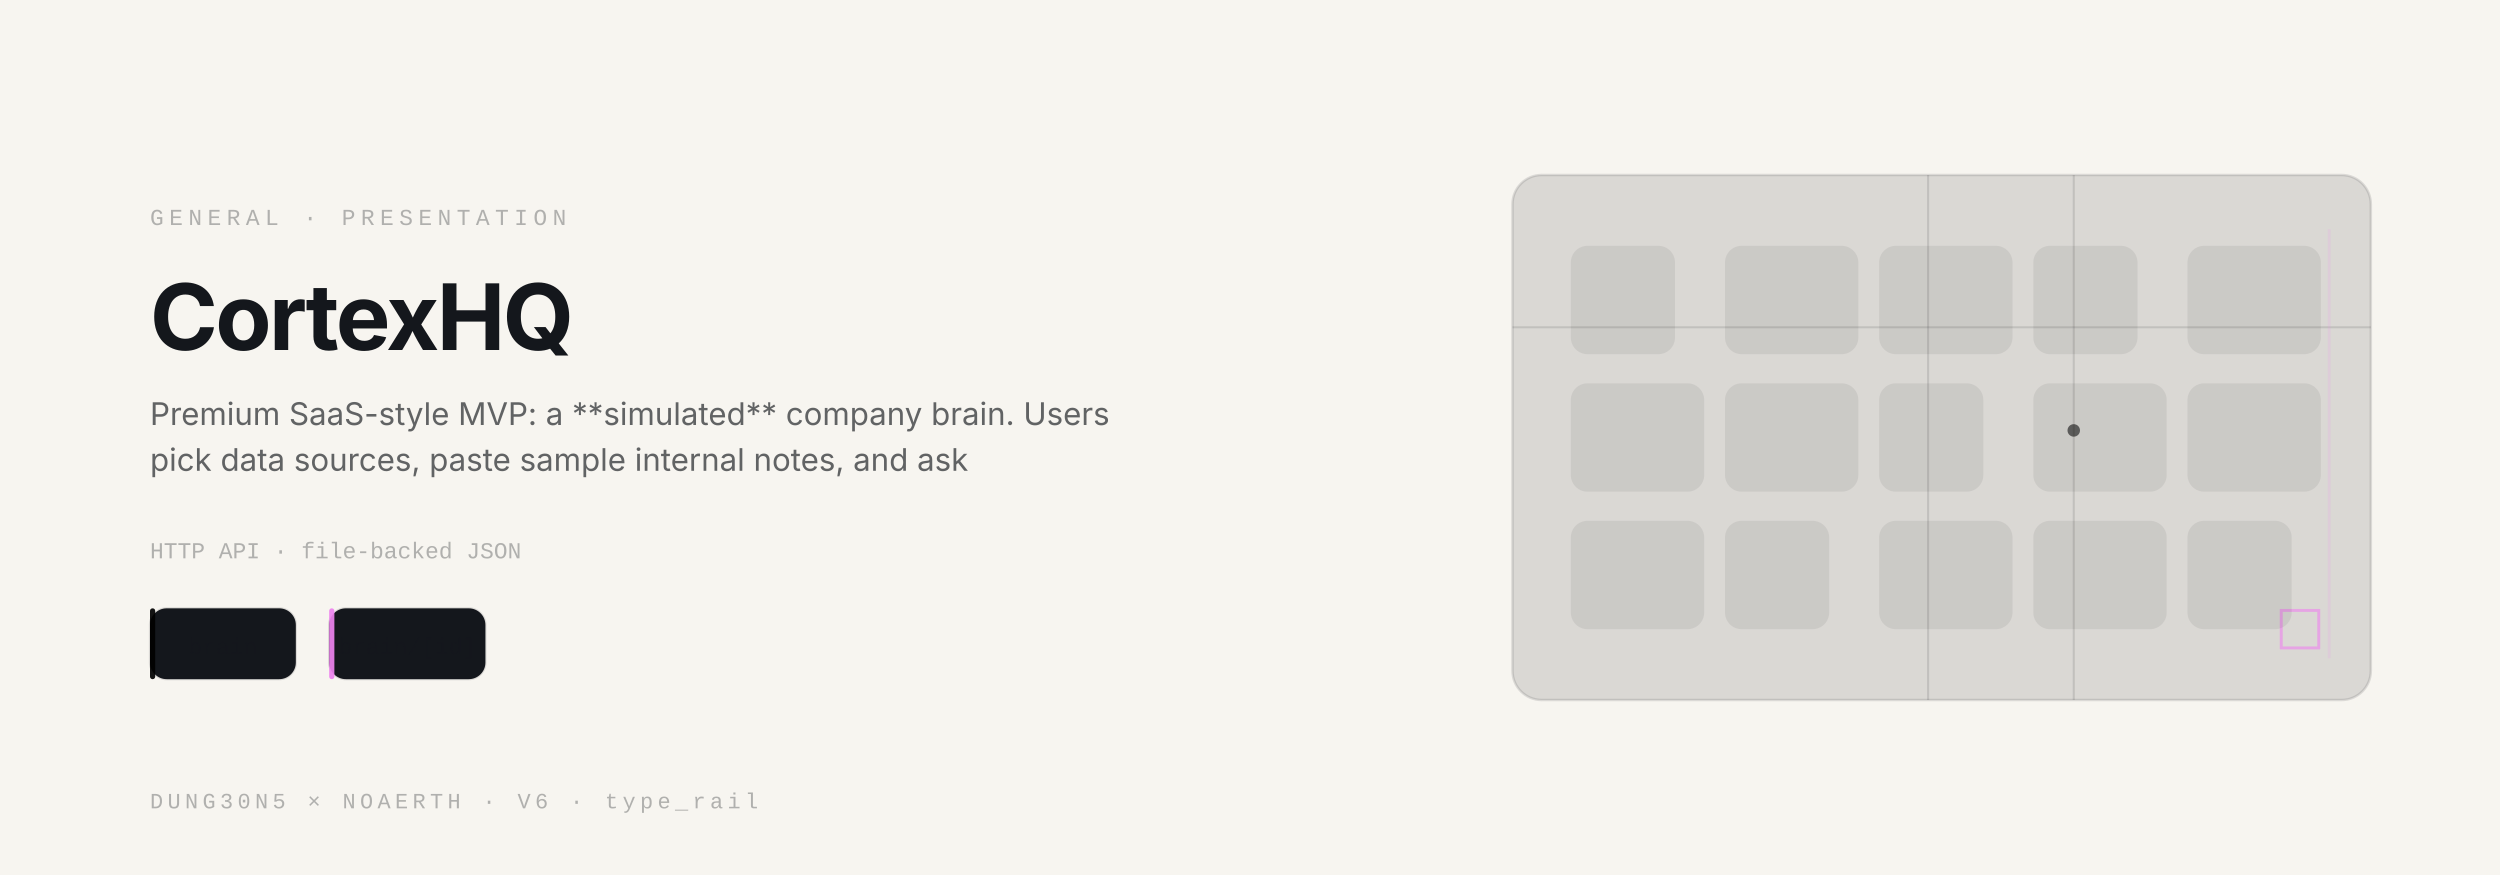
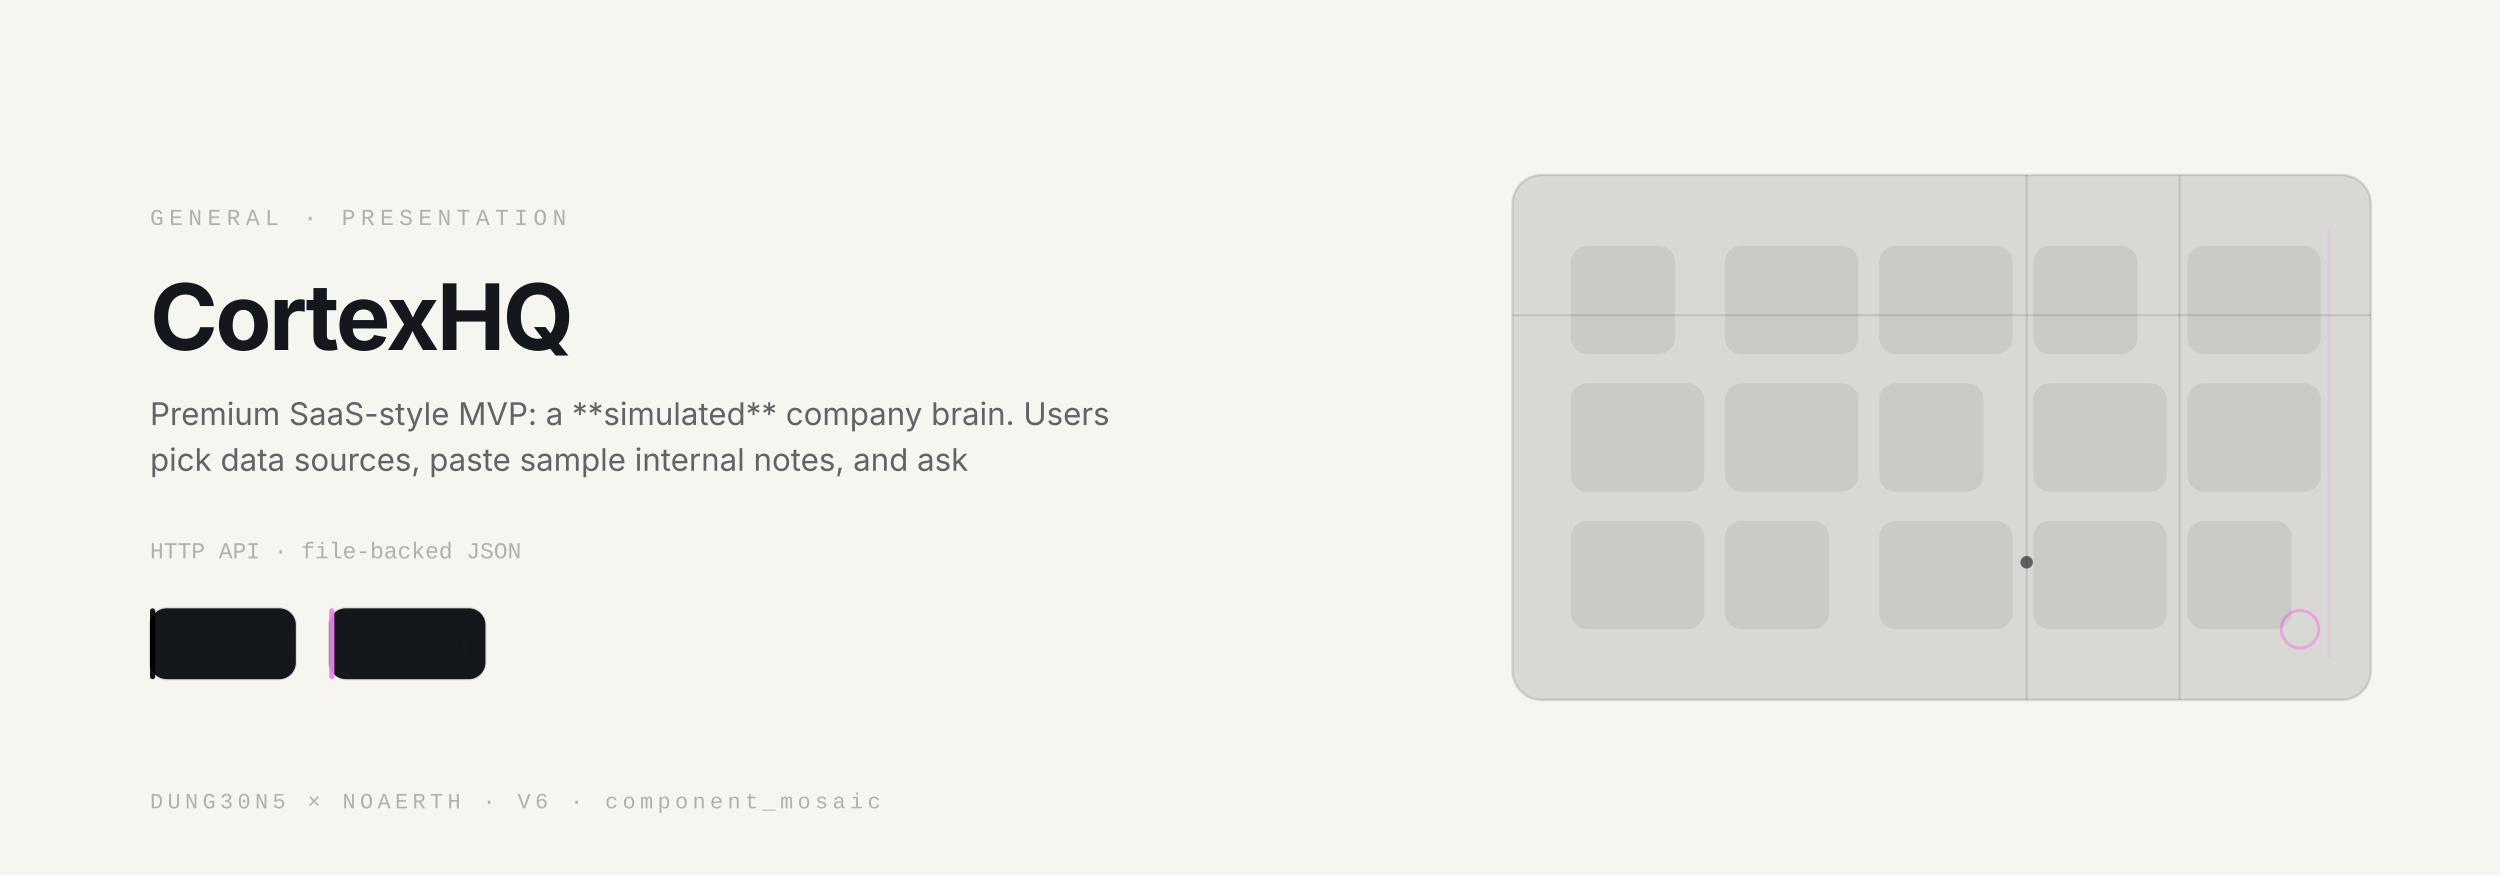
<svg xmlns="http://www.w3.org/2000/svg" viewBox="0 0 1200 420" width="1200" height="420" role="img" aria-label="CortexHQ: a composed grid assembles and a sweep resolves it">
  <rect width="1200" height="420" fill="#f7f5f0" />
  <text x="72" y="108" font-family="ui-monospace, SFMono-Regular, Menlo, Monaco, Consolas, 'Liberation Mono', monospace" font-size="11" letter-spacing="2.6" fill="#14171c4f">GENERAL · PRESENTATION</text>
  <text x="72" y="168" font-family="-apple-system, BlinkMacSystemFont, 'Segoe UI', Inter, Helvetica, Arial, sans-serif" font-size="44" font-weight="660" letter-spacing="-1.2" fill="#14171c">CortexHQ</text>
  <text x="72" y="204" font-family="-apple-system, BlinkMacSystemFont, 'Segoe UI', Inter, Helvetica, Arial, sans-serif" font-size="15" fill="#14171ca8">Premium SaaS-style MVP: a **simulated** company brain. Users</text>
  <text x="72" y="226" font-family="-apple-system, BlinkMacSystemFont, 'Segoe UI', Inter, Helvetica, Arial, sans-serif" font-size="15" fill="#14171ca8">pick data sources, paste sample internal notes, and ask</text>
  <text x="72" y="268" font-family="ui-monospace, SFMono-Regular, Menlo, Monaco, Consolas, 'Liberation Mono', monospace" font-size="11" fill="#14171c4f">HTTP API · file-backed JSON</text>
  <rect x="72.0" y="292.0" width="70.0" height="34.0" rx="8" fill="#14171c" stroke="#14171c1f" stroke-width="1.1" />
  <rect x="72.0" y="292.0" width="2.5" height="34.0" rx="1.2" fill="mint" opacity="0.92" />
  <text x="107.0" y="314" font-family="ui-monospace, SFMono-Regular, Menlo, Monaco, Consolas, 'Liberation Mono', monospace" font-size="11" fill="#14171c" fill-opacity="0.82" text-anchor="middle">brain</text>
  <rect x="158.0" y="292.0" width="75.0" height="34.0" rx="8" fill="#14171c" stroke="#14171c1f" stroke-width="1.1" />
  <rect x="158.0" y="292.0" width="2.5" height="34.0" rx="1.2" fill="violet" opacity="0.92" />
  <text x="195.5" y="314" font-family="ui-monospace, SFMono-Regular, Menlo, Monaco, Consolas, 'Liberation Mono', monospace" font-size="11" fill="#14171c" fill-opacity="0.82" text-anchor="middle">brain/[id]</text>
  <rect x="726.0" y="84.0" width="412.0" height="252.0" rx="14" fill="mint" fill-opacity="0.12" />
  <rect x="729.0" y="87.0" width="406.0" height="246.0" rx="12" fill="none" stroke="mint" stroke-width="1" stroke-opacity="0.18" />
  <rect x="726.0" y="84.0" width="412.0" height="252.0" rx="14" fill="none" stroke="#14171c1f" stroke-width="1.2" />
-   <line x1="995.4" y1="84.0" x2="995.4" y2="336.0" stroke="#14171c1f" stroke-width="1" />
-   <line x1="925.5" y1="84.0" x2="925.5" y2="336.0" stroke="#14171c1f" stroke-width="1" />
-   <line x1="726.0" y1="157.1" x2="1138.0" y2="157.1" stroke="#14171c1f" stroke-width="1" />
-   <circle cx="995.4" cy="206.6" r="3" fill="mint" opacity="0.55" />
+   <line x1="972.8" y1="84.0" x2="972.8" y2="336.0" stroke="#14171c1f" stroke-width="1" />
+   <line x1="1046.2" y1="84.0" x2="1046.2" y2="336.0" stroke="#14171c1f" stroke-width="1" />
+   <line x1="726.0" y1="151.3" x2="1138.0" y2="151.3" stroke="#14171c1f" stroke-width="1" />
+   <circle cx="972.8" cy="269.9" r="3" fill="mint" opacity="0.55" />
  <rect x="734.0" y="92.0" width="396.0" height="236.0" rx="12" fill="none" stroke="mint" stroke-width="1" stroke-opacity="0.22" />
-   <path d="M1095.0 293.0 h18 v18 h-18 z" fill="none" stroke="violet" stroke-width="1.4" opacity="0.6" />
+   <circle cx="1104.0" cy="302.0" r="9" fill="none" stroke="violet" stroke-width="1.4" opacity="0.6" />
  <rect x="754" y="118" width="50" height="52" rx="8" fill="mint" fill-opacity="0.08" stroke="mint" stroke-width="1" stroke-opacity="0.4" opacity="0.85" />
  <rect x="828" y="118" width="64" height="52" rx="8" fill="mint" fill-opacity="0.08" stroke="mint" stroke-width="1" stroke-opacity="0.4" opacity="0.85" />
  <rect x="902" y="118" width="64" height="52" rx="8" fill="mint" fill-opacity="0.08" stroke="mint" stroke-width="1" stroke-opacity="0.4" opacity="0.85" />
  <rect x="976" y="118" width="50" height="52" rx="8" fill="mint" fill-opacity="0.08" stroke="mint" stroke-width="1" stroke-opacity="0.4" opacity="0.85" />
  <rect x="1050" y="118" width="64" height="52" rx="8" fill="mint" fill-opacity="0.08" stroke="mint" stroke-width="1" stroke-opacity="0.4" opacity="0.85" />
  <rect x="754" y="184" width="64" height="52" rx="8" fill="mint" fill-opacity="0.08" stroke="mint" stroke-width="1" stroke-opacity="0.4" opacity="0.85" />
  <rect x="828" y="184" width="64" height="52" rx="8" fill="mint" fill-opacity="0.08" stroke="mint" stroke-width="1" stroke-opacity="0.4" opacity="0.85" />
  <rect x="902" y="184" width="50" height="52" rx="8" fill="mint" fill-opacity="0.08" stroke="mint" stroke-width="1" stroke-opacity="0.4" opacity="0.85" />
  <rect x="976" y="184" width="64" height="52" rx="8" fill="mint" fill-opacity="0.08" stroke="mint" stroke-width="1" stroke-opacity="0.4" opacity="0.85" />
  <rect x="1050" y="184" width="64" height="52" rx="8" fill="mint" fill-opacity="0.08" stroke="mint" stroke-width="1" stroke-opacity="0.4" opacity="0.85" />
  <rect x="754" y="250" width="64" height="52" rx="8" fill="mint" fill-opacity="0.08" stroke="mint" stroke-width="1" stroke-opacity="0.4" opacity="0.85" />
  <rect x="828" y="250" width="50" height="52" rx="8" fill="mint" fill-opacity="0.08" stroke="mint" stroke-width="1" stroke-opacity="0.4" opacity="0.85" />
  <rect x="902" y="250" width="64" height="52" rx="8" fill="mint" fill-opacity="0.08" stroke="mint" stroke-width="1" stroke-opacity="0.4" opacity="0.85" />
  <rect x="976" y="250" width="64" height="52" rx="8" fill="mint" fill-opacity="0.08" stroke="mint" stroke-width="1" stroke-opacity="0.4" opacity="0.85" />
  <rect x="1050" y="250" width="50" height="52" rx="8" fill="mint" fill-opacity="0.08" stroke="mint" stroke-width="1" stroke-opacity="0.4" opacity="0.85" />
  <line x1="1118" y1="110" x2="1118" y2="316" stroke="violet" stroke-width="1.4" opacity="0.14" />
-   <text x="72" y="388" font-family="ui-monospace, SFMono-Regular, Menlo, Monaco, Consolas, 'Liberation Mono', monospace" font-size="10.5" letter-spacing="2.1" fill="#14171c4f">DUNG30N5 × NOAERTH · V6 · type_rail</text>
+   <text x="72" y="388" font-family="ui-monospace, SFMono-Regular, Menlo, Monaco, Consolas, 'Liberation Mono', monospace" font-size="10.5" letter-spacing="2.1" fill="#14171c4f">DUNG30N5 × NOAERTH · V6 · component_mosaic</text>
</svg>
